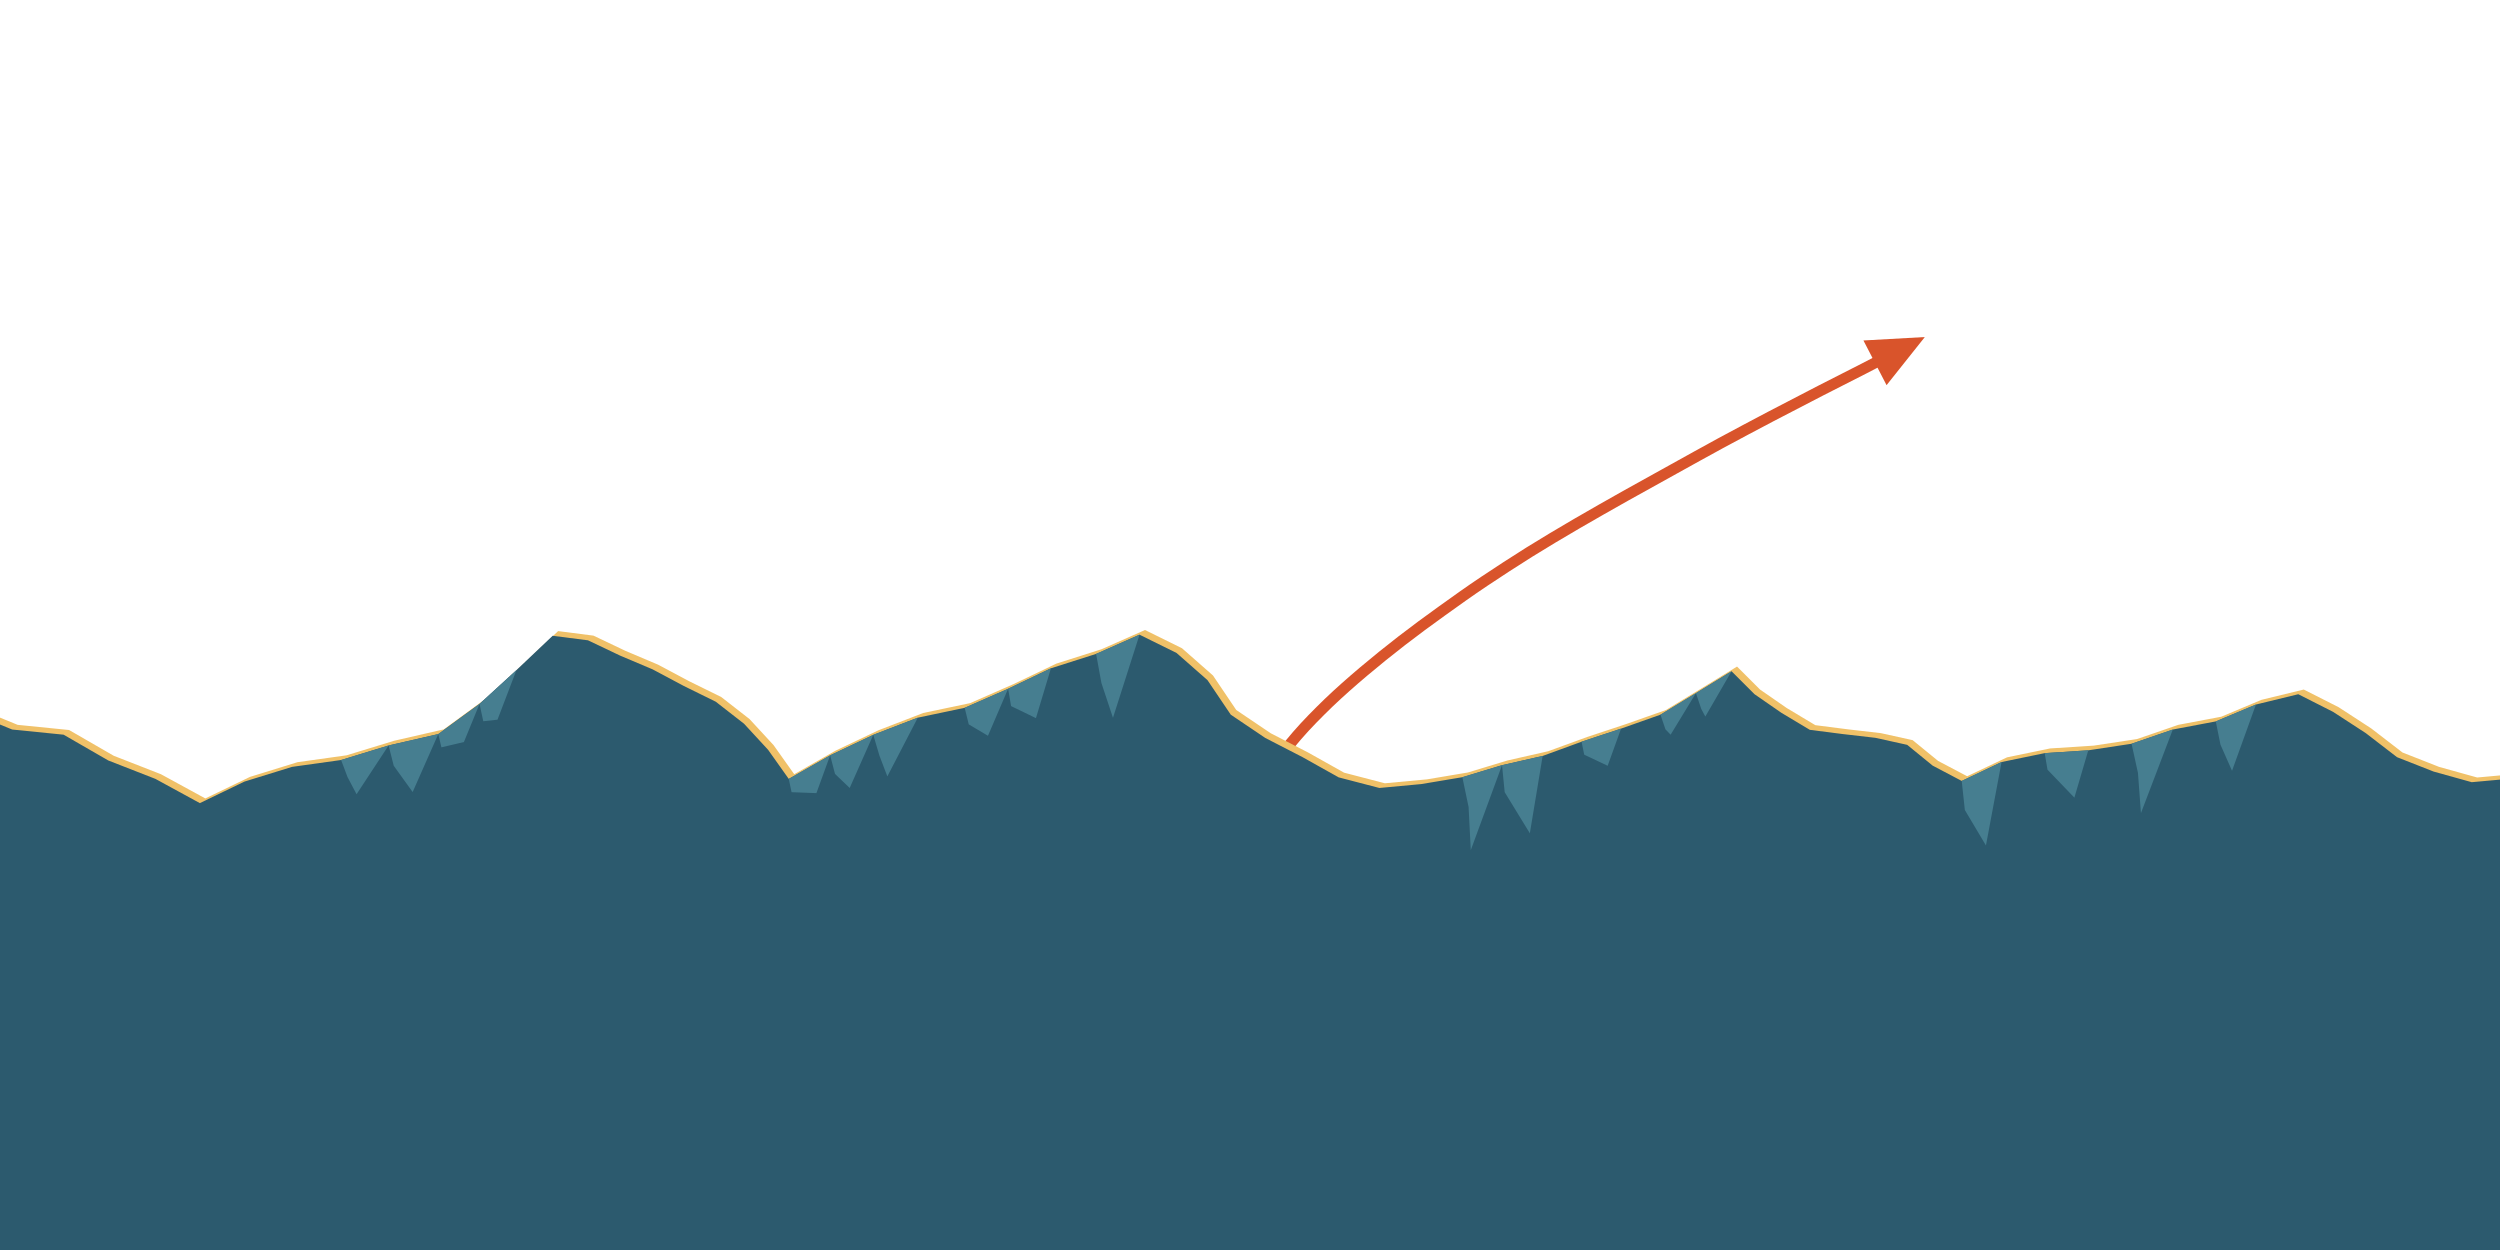
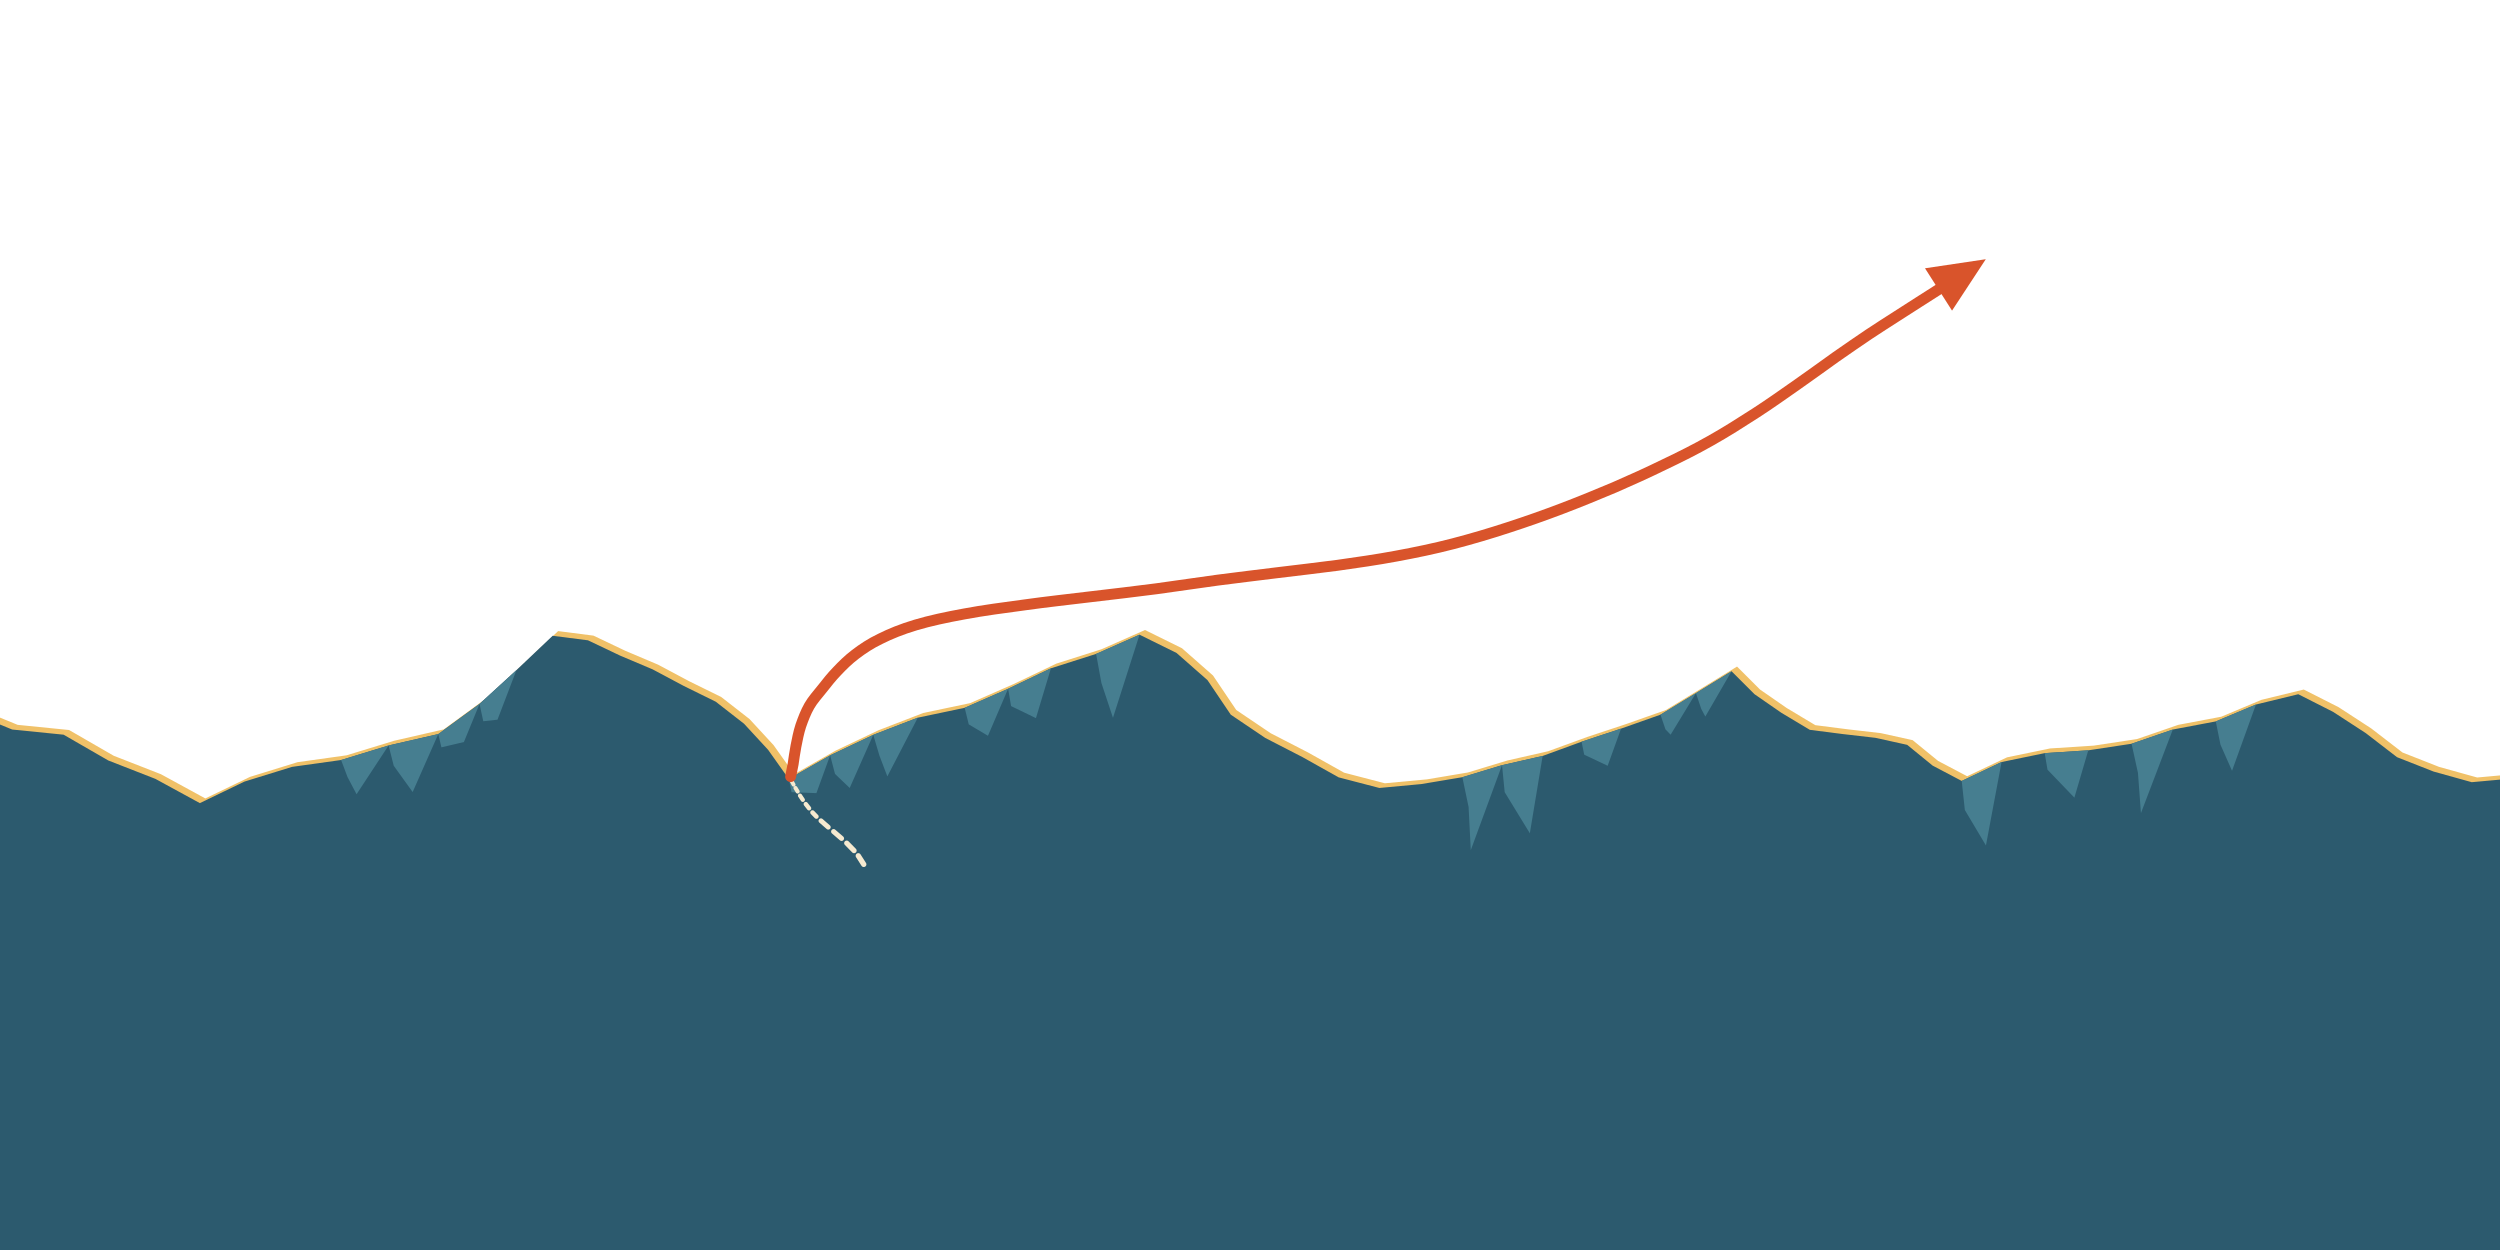
<svg xmlns="http://www.w3.org/2000/svg" viewBox="0 0 1600 800" width="1600" height="800">
-   <path d="M770 556C771.7 553.5 776.1 547.1 780.1 541C784.1 534.9 788.9 527.1 794.1 519.5C799.3 511.8 805.1 503.1 811.1 495C817.1 486.9 823.5 478.4 830.1 470.8C836.6 463.3 843.2 456.7 850.3 449.8C857.4 443 864.9 436.4 872.7 429.8C880.5 423.2 888.7 416.6 897.1 410.1C905.5 403.6 914.2 397.2 923 390.9C931.9 384.5 940.7 378.2 950 372C959.3 365.8 968.8 359.6 978.7 353.4C988.5 347.3 998.9 341.1 1009.2 335.1C1019.5 329.1 1030.1 323.1 1040.4 317.3C1050.8 311.5 1061.1 305.8 1071.2 300.2C1081.3 294.6 1090.8 289.3 1101.1 283.7C1111.5 278.1 1122.7 272.1 1133.4 266.5C1144.1 260.9 1155.3 255.1 1165.2 250C1175.1 244.9 1184.9 240 1192.7 236C1200.5 232 1208.8 227.7 1212 226" fill="none" stroke="#d9542b" stroke-width="7" stroke-linecap="round" />
-   <path d="M1231.9 215.7L1207.4 246.5L1192.6 217.9Z" fill="#d9542b" />
  <path d="M-84.4 376.7L-61.8 401L-47.1 430.8L-23.2 454.2L7.8 466.9L40.7 470.2L69.3 486.7L99.5 498.5L127.9 514L156.5 500.2L186.9 490.8L218.3 486.4L248.7 477.1L280.5 469.8L306.9 450.5L330.5 428.9L353.7 406.9L376.3 409.8L396.9 419.6L417.7 428.4L437.6 439L458.1 449.1L476.2 463.2L491.6 479.9L504.8 498.5L531.3 483.4L558.9 470.3L587.4 459.3L617.4 453L645.2 440.8L672.6 427.7L701.5 418.5L729.3 406.2L753 417.9L772.8 435.3L787.7 457.4L809.8 472.3L833.5 484.5L856.7 497.5L882.8 504.3L909.7 501.8L935.9 497.4L961.3 489.7L987.3 483.8L1012.2 474.7L1037.5 466.3L1062.7 457.4L1085.4 443.6L1108.2 429.6L1122.9 444.3L1140.1 456.2L1158.3 467.1L1179.4 469.8L1200.2 472.2L1220.6 476.7L1236.9 490L1255.5 499.8L1281 487.7L1308.6 482L1336.5 480.2L1364.2 476L1390.6 466.9L1418.1 461.7L1443.8 450.9L1470.9 444.3L1493.2 455.6L1514.1 469.2L1534.1 484.6L1557.5 493.8L1581.9 500.6L1607.2 498.3L1632.5 497.9L1656.3 506.6L1660 840L-60 840Z" fill="#f0c168" transform="translate(3.5 -3)" />
  <path d="M-84.4 376.7L-61.8 401L-47.1 430.8L-23.2 454.2L7.8 466.9L40.7 470.2L69.3 486.7L99.5 498.5L127.9 514L156.5 500.2L186.9 490.8L218.3 486.4L248.7 477.1L280.5 469.8L306.9 450.5L330.5 428.9L353.7 406.9L376.3 409.8L396.9 419.6L417.7 428.4L437.6 439L458.1 449.1L476.2 463.2L491.6 479.9L504.8 498.5L531.3 483.4L558.9 470.3L587.4 459.3L617.4 453L645.2 440.8L672.6 427.7L701.5 418.5L729.3 406.2L753 417.9L772.8 435.3L787.7 457.4L809.8 472.3L833.5 484.5L856.7 497.5L882.8 504.3L909.7 501.8L935.9 497.4L961.3 489.7L987.3 483.8L1012.2 474.7L1037.5 466.3L1062.7 457.4L1085.4 443.6L1108.2 429.6L1122.9 444.3L1140.1 456.2L1158.3 467.1L1179.4 469.8L1200.2 472.2L1220.6 476.7L1236.9 490L1255.5 499.8L1281 487.7L1308.6 482L1336.5 480.2L1364.2 476L1390.6 466.9L1418.1 461.7L1443.8 450.9L1470.9 444.3L1493.2 455.6L1514.1 469.2L1534.1 484.6L1557.5 493.8L1581.9 500.6L1607.2 498.3L1632.5 497.9L1656.3 506.6L1660 840L-60 840Z" fill="#2c5a6e" />
  <path d="M218.3 486.4L248.7 477.1L228.2 508.3L222.4 497.3ZM248.7 477.1L280.5 469.8L264.1 506.9L252 490.1ZM280.5 469.8L306.9 450.5L296.9 474.9L282.5 478.3ZM306.9 450.5L330.5 428.9L318.4 460.6L309.3 461.6ZM504.8 498.5L531.3 483.4L522.5 507.6L506.6 507ZM531.3 483.4L558.9 470.3L543.8 504.3L534.4 495.3ZM558.9 470.3L587.4 459.3L567.9 496.9L562.8 483.5ZM617.4 453L645.2 440.8L632.3 470.9L620 463.6ZM645.2 440.8L672.6 427.7L663 459.6L647.1 451.9ZM701.5 418.5L729.3 406.2L712.3 459.4L704.9 437.1ZM935.9 497.4L961.3 489.7L941.3 544.1L939.9 516.5ZM961.3 489.7L987.3 483.8L979.1 533.3L963 507ZM1012.2 474.7L1037.5 466.3L1028.9 490.1L1013.9 483ZM1062.7 457.4L1085.4 443.6L1069.2 470.2L1065.9 466.8ZM1085.4 443.6L1108.2 429.6L1091.4 458.6L1088.8 453.7ZM1255.5 499.8L1281 487.7L1271 541.1L1257.5 518.4ZM1308.6 482L1336.5 480.2L1327.6 510.5L1310.4 492.6ZM1364.2 476L1390.6 466.9L1370.2 520.4L1368.3 494.7ZM1418.1 461.7L1443.8 450.9L1428.5 493.3L1421.1 476.6Z" fill="#467e90" opacity="1" />
+   <path d="M552.8 553.2L549.3 547.7" stroke="#f6ead0" stroke-width="3.4" stroke-linecap="round" />
+   <path d="M546.6 544.4L541.9 539.6" stroke="#f6ead0" stroke-width="3.3" stroke-linecap="round" />
+   <path d="M538.6 536.6L533.5 532.2" stroke="#f6ead0" stroke-width="3.2" stroke-linecap="round" />
+   <path d="M530.1 529.4L525.4 525.3" stroke="#f6ead0" stroke-width="3.1" stroke-linecap="round" />
+   <path d="M522.5 522.6L520 520" stroke="#f6ead0" stroke-width="2.9" stroke-linecap="round" />
+   <path d="M517.8 517.3L515.7 514.6" stroke="#f6ead0" stroke-width="2.8" stroke-linecap="round" />
+   <path d="M513.8 511.9L512 509.2" stroke="#f6ead0" stroke-width="2.7" stroke-linecap="round" />
+   <path d="M510.5 506.6L509.1 504.3" stroke="#f6ead0" stroke-width="2.6" stroke-linecap="round" />
+   <path d="M507.9 502.2L506.9 500.4" stroke="#f6ead0" stroke-width="2.5" stroke-linecap="round" />
+   <path d="M506 497C506.3 495.7 507 492.2 507.6 489C508.1 485.8 508.6 481.6 509.4 477.6C510.2 473.5 511.1 468.8 512.5 464.5C514 460.2 515.7 455.7 518 451.7C520.3 447.7 523.5 444.3 526.4 440.6C529.3 436.9 532.2 433.2 535.7 429.6C539.2 425.9 542.8 422.3 547.4 418.8C552 415.3 557 411.9 563.5 408.8C569.9 405.6 577 402.7 586 400C595 397.3 605.7 395 617.3 392.9C629 390.7 642.5 388.9 656 387.1C669.5 385.2 684.2 383.6 698.2 381.9C712.3 380.2 726.7 378.6 740.2 376.8C753.7 375 766.3 373 779.2 371.3C792.1 369.6 804.9 368.1 817.7 366.5C830.5 364.9 843.4 363.5 856 361.8C868.7 360 881.3 358.2 893.6 355.9C906 353.6 918.1 351.1 930 348C941.9 344.9 953.7 341.4 965.3 337.6C977 333.8 988.6 329.7 999.9 325.4C1011.2 321.1 1022.4 316.5 1033.3 311.9C1044.1 307.2 1054.7 302.4 1064.9 297.4C1075.2 292.5 1085 287.6 1094.7 282.1C1104.5 276.6 1114.1 270.5 1123.4 264.5C1132.7 258.5 1141.8 252 1150.4 246C1159 240 1167.3 233.9 1174.9 228.5C1182.5 223.2 1189.6 218.3 1196 214C1202.4 209.7 1208.2 206.1 1213.6 202.6C1218.9 199.2 1223.7 196.1 1228.1 193.3C1232.4 190.5 1236.3 188 1239.7 185.9C1243.1 183.7 1247.1 181.1 1248.6 180.2" fill="none" stroke="#d9542b" stroke-width="7" stroke-linecap="round" />
+   <path d="M1270.9 165.9L1249.3 198.8L1232 171.7Z" fill="#d9542b" />
</svg>
